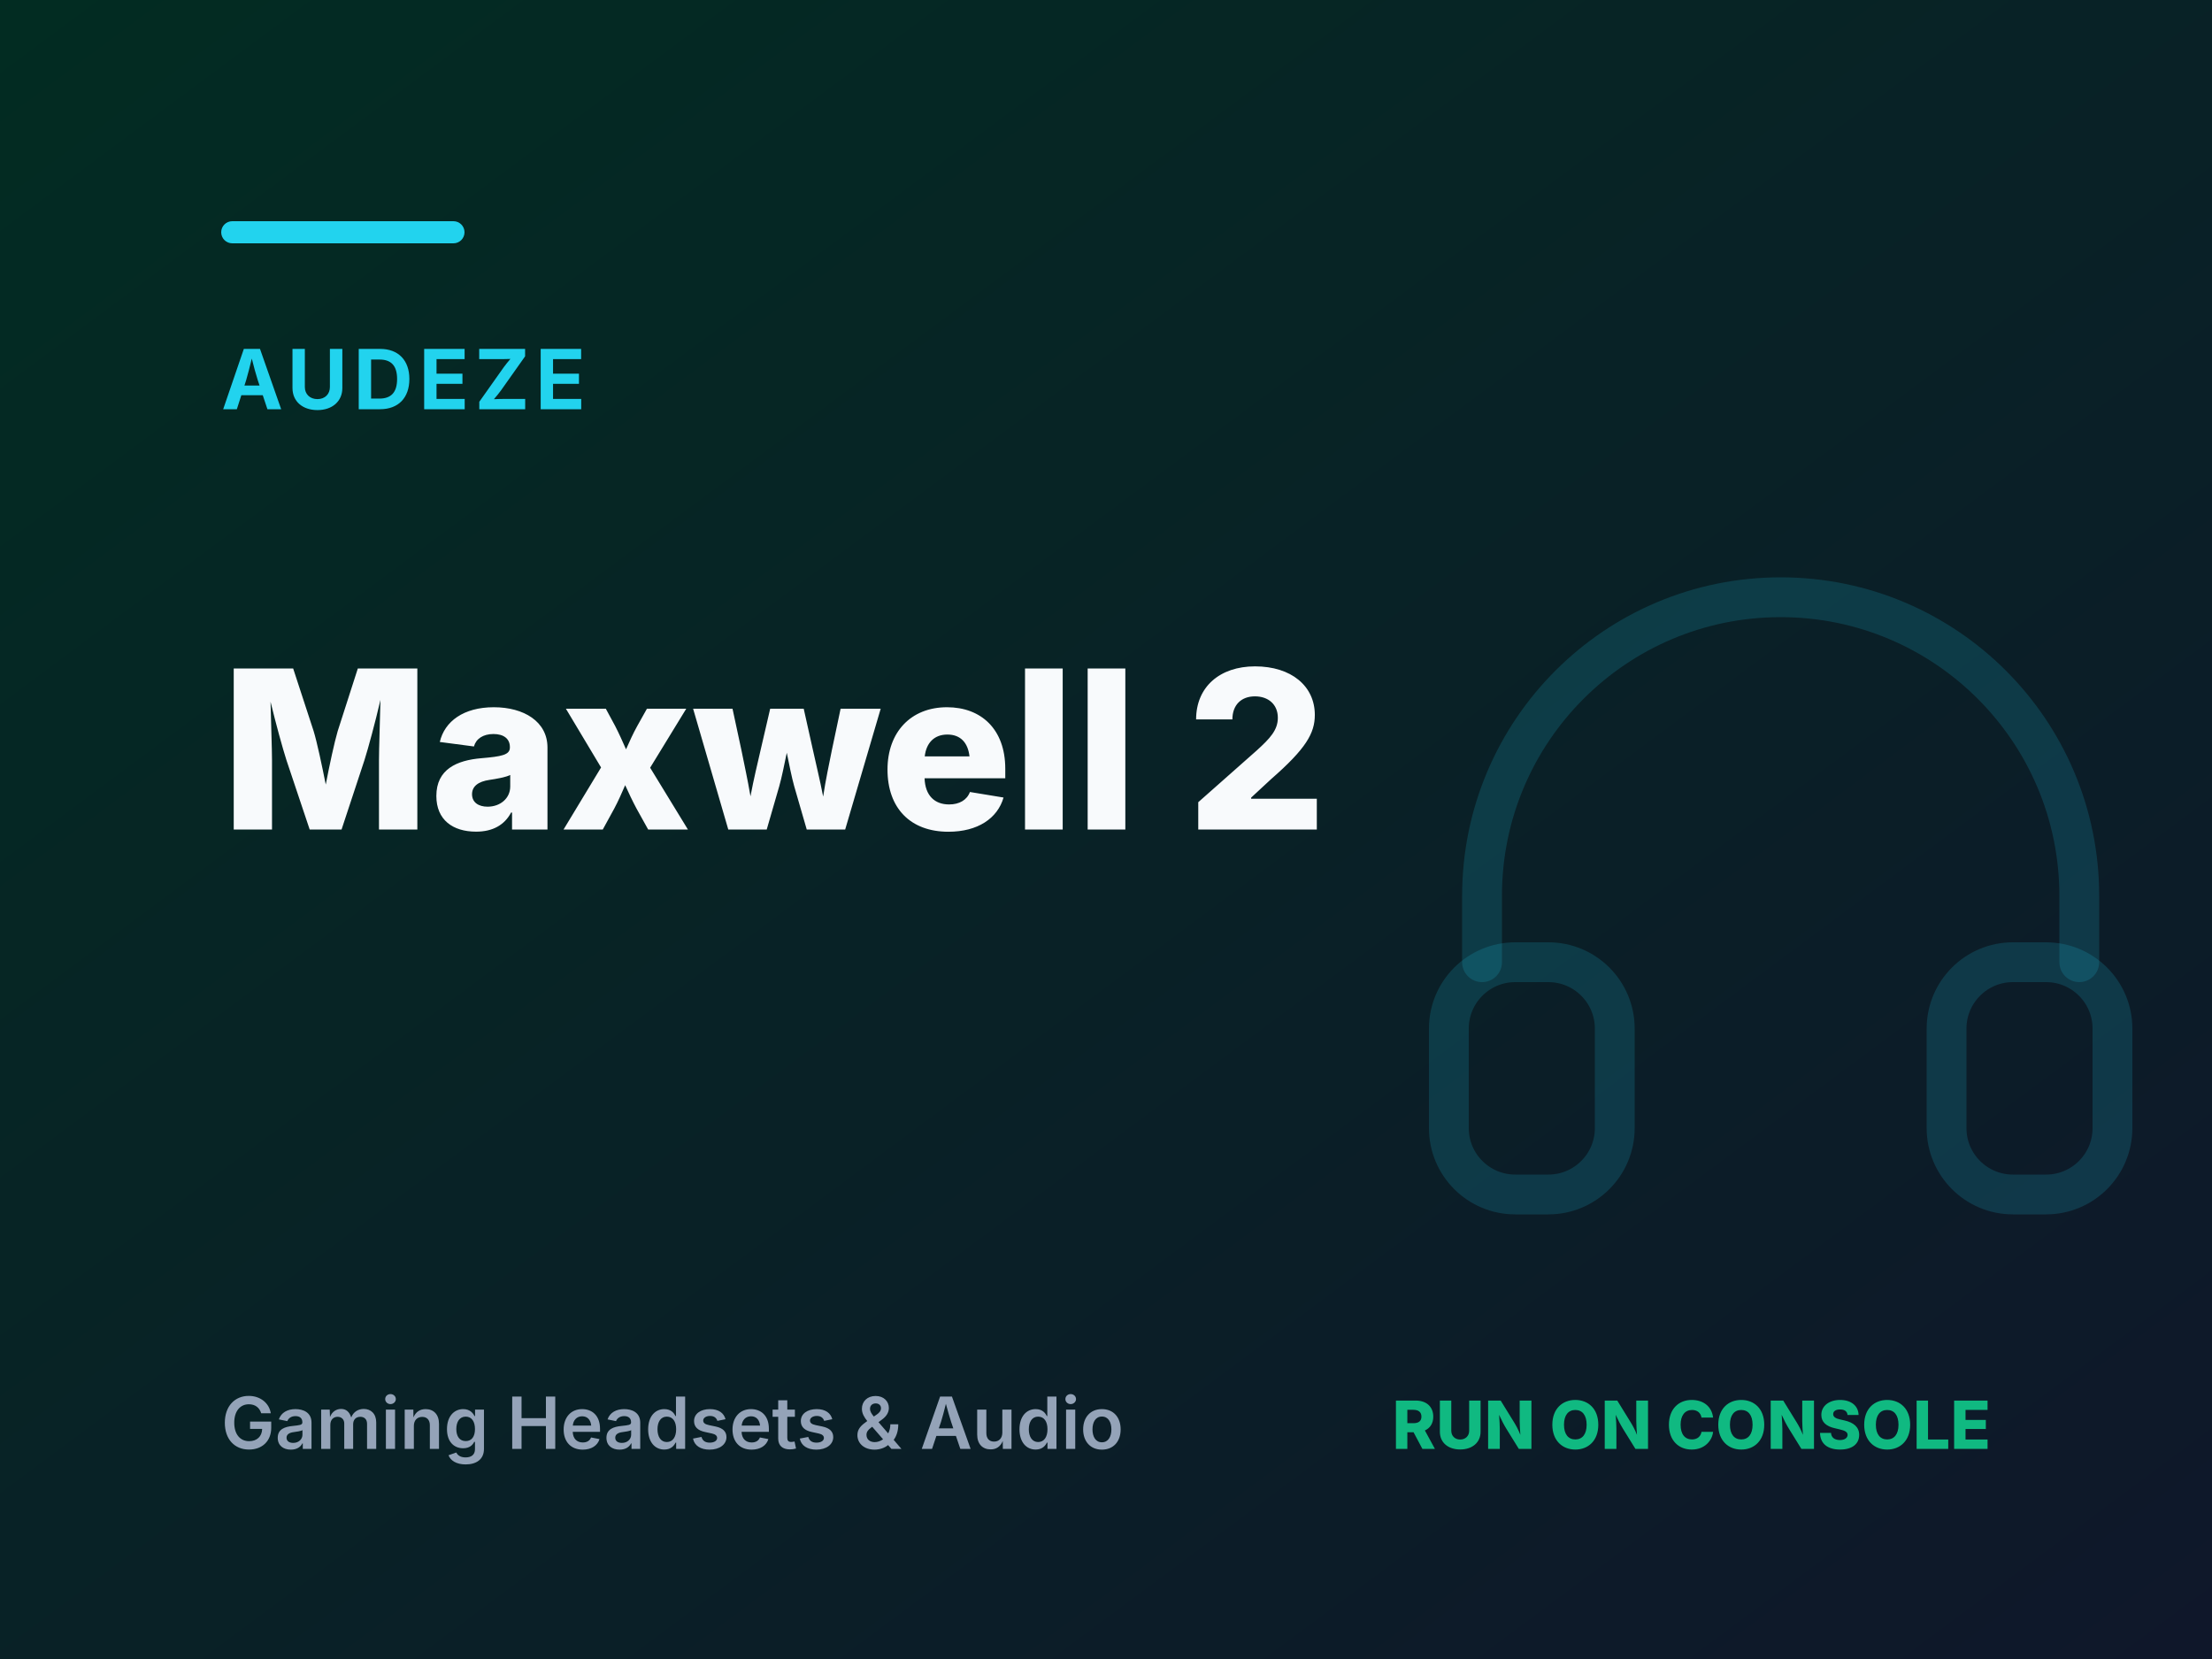
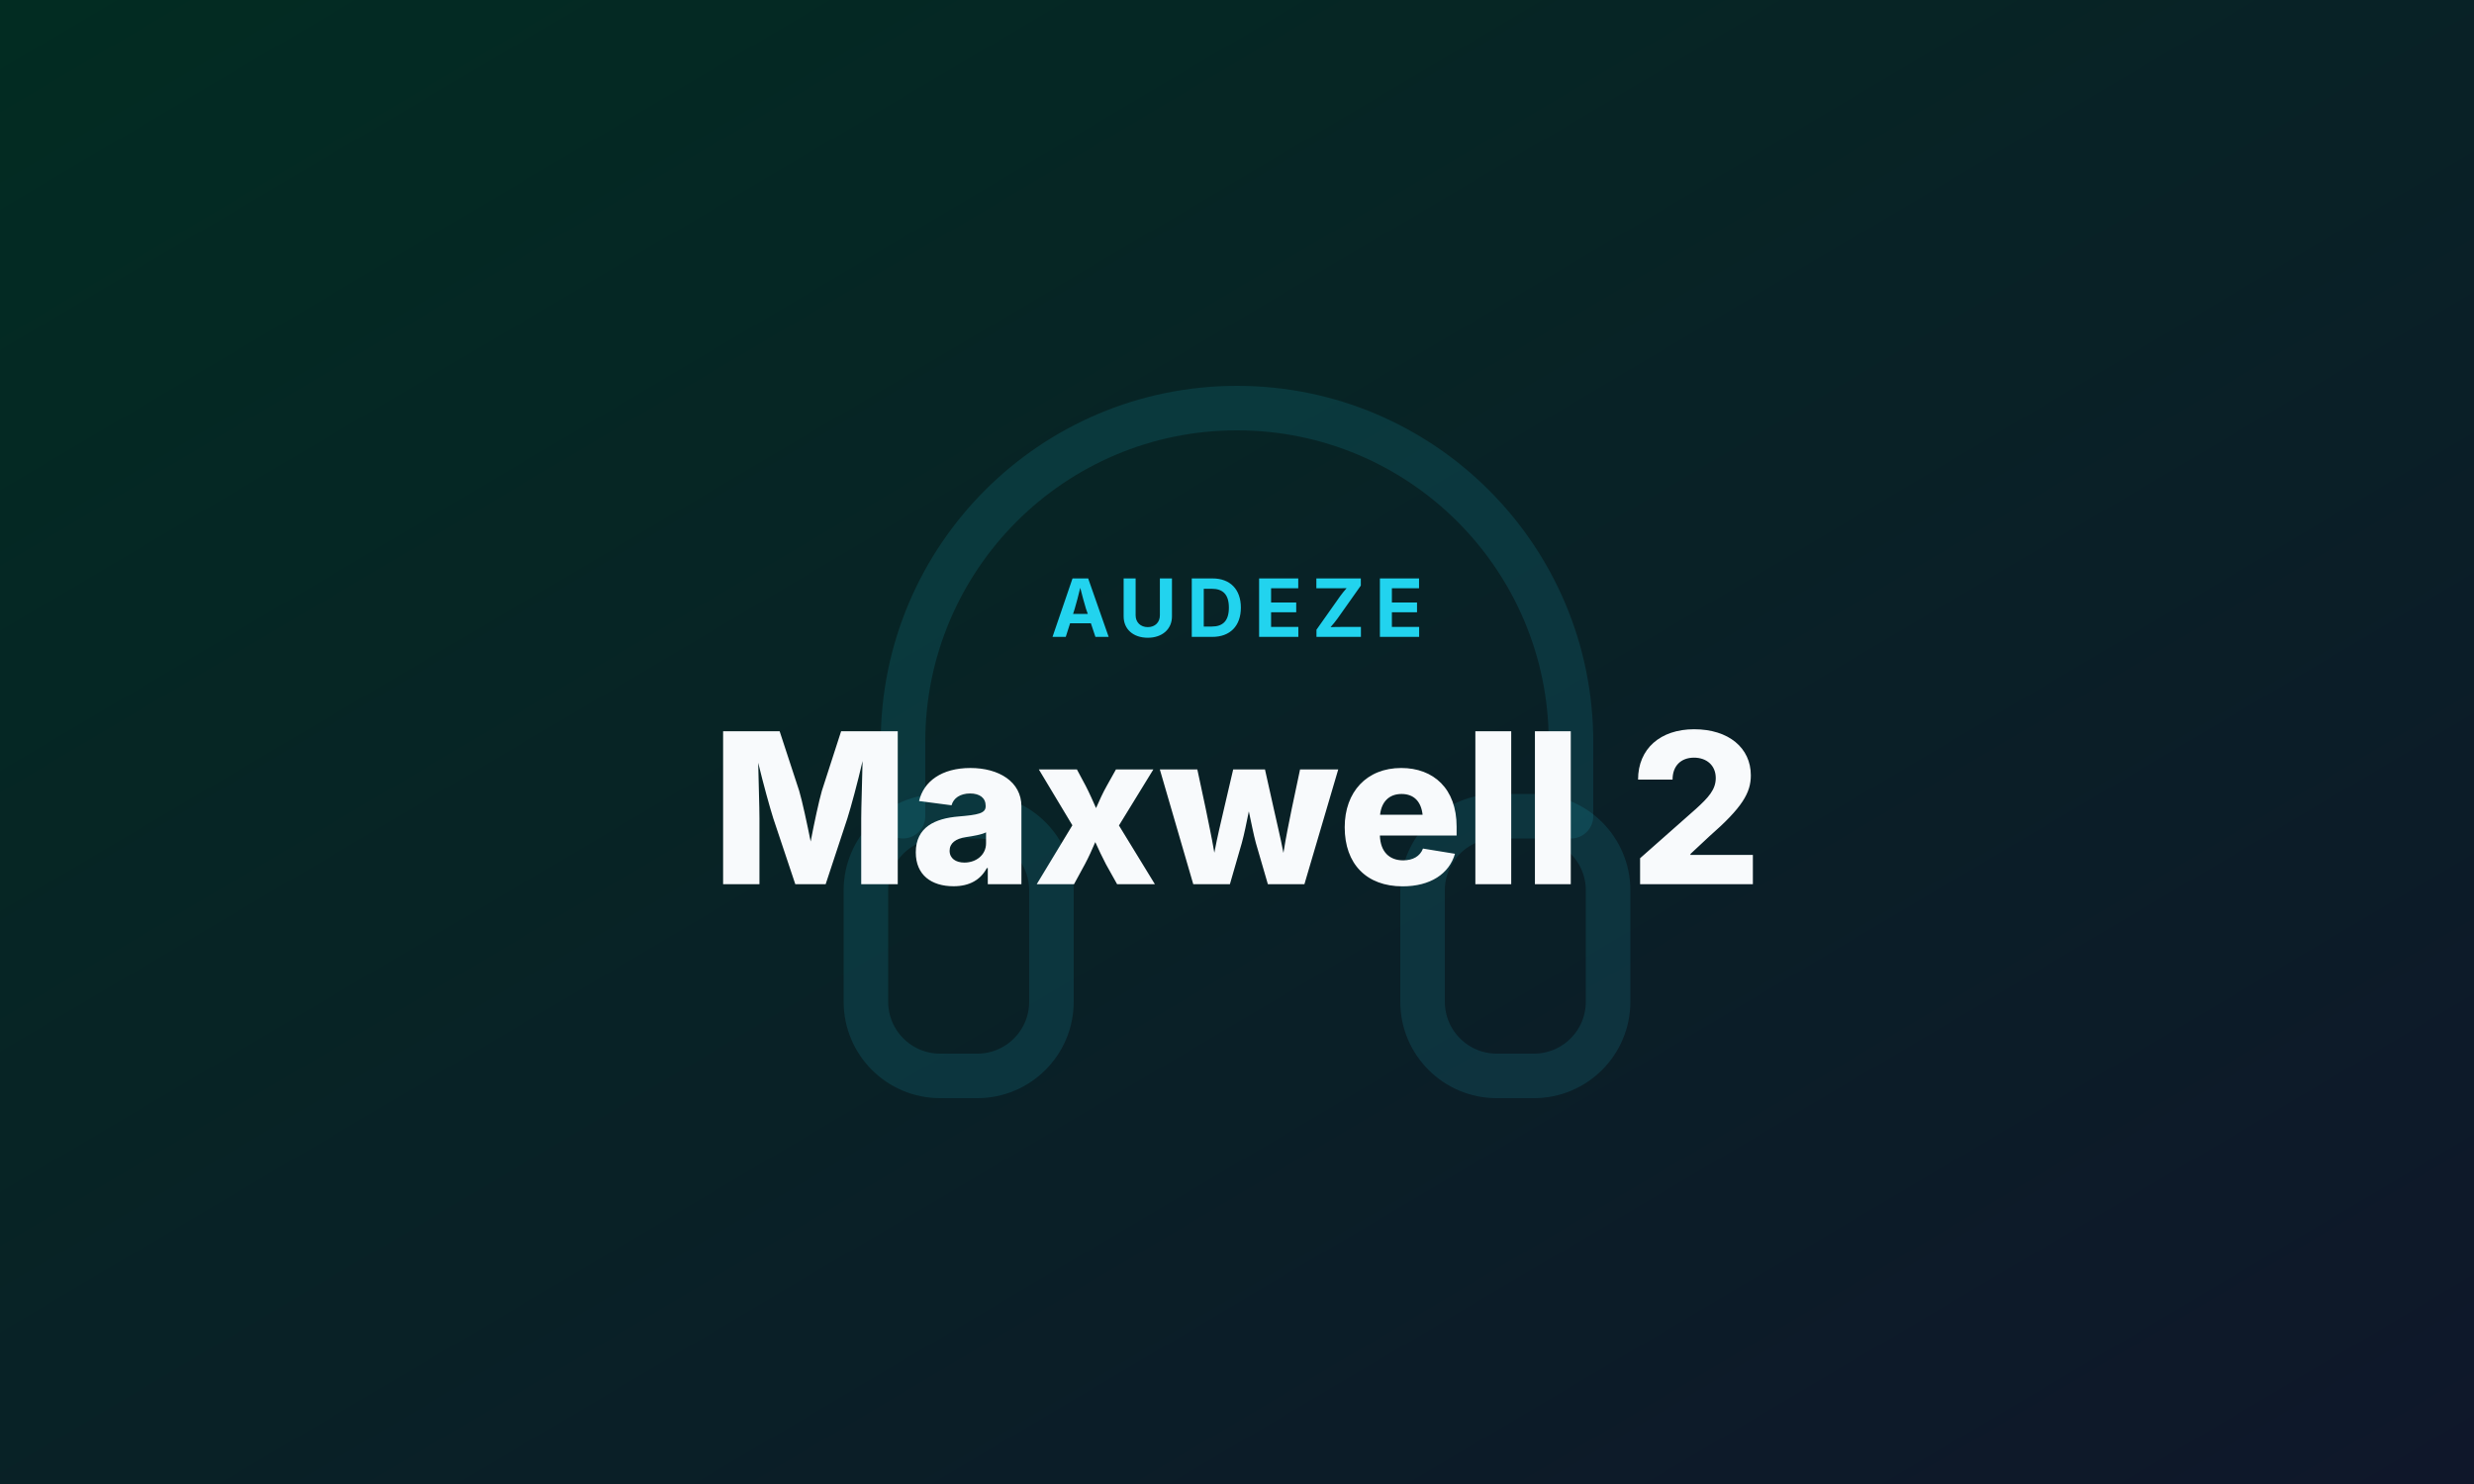
- <svg xmlns="http://www.w3.org/2000/svg" viewBox="0 0 400 300" width="400" height="300" role="img" aria-label="Audeze Maxwell 2">
+ <svg xmlns="http://www.w3.org/2000/svg" viewBox="0 0 400 240" width="400" height="240" role="img" aria-label="Audeze Maxwell 2">
  <defs>
    <linearGradient id="g" x1="0" y1="0" x2="1" y2="1">
      <stop offset="0" stop-color="#022c22" />
      <stop offset="1" stop-color="#0f172a" />
    </linearGradient>
  </defs>
-   <rect width="400" height="300" fill="url(#g)" />
-   <g transform="translate(250 90) scale(6)" fill="none" stroke="#22d3ee" stroke-opacity=".16" stroke-width="1.2" stroke-linecap="round" stroke-linejoin="round">
+   <rect width="400" height="240" fill="url(#g)" />
+   <g transform="translate(128 48) scale(6)" fill="none" stroke="#22d3ee" stroke-opacity=".12" stroke-width="1.2" stroke-linecap="round" stroke-linejoin="round">
    <path d="M3 14v-2a9 9 0 0 1 18 0v2" />
    <rect x="2" y="14" width="5" height="7" rx="2" />
    <rect x="17" y="14" width="5" height="7" rx="2" />
  </g>
-   <rect x="40" y="40" width="44" height="4" rx="2" fill="#22d3ee" />
-   <text x="40" y="74" font-family="Inter,Segoe UI,Arial,sans-serif" font-size="15" font-weight="700" fill="#22d3ee" letter-spacing="1">AUDEZE</text>
-   <text font-family="Outfit,Inter,Segoe UI,Arial,sans-serif" font-size="40" font-weight="800" fill="#f8fafc">
-     <tspan x="40" y="150">Maxwell 2</tspan>
+   <text x="200" y="103" text-anchor="middle" font-family="Inter,Segoe UI,Arial,sans-serif" font-size="13" font-weight="700" fill="#22d3ee" letter-spacing="1.5">AUDEZE</text>
+   <text text-anchor="middle" font-family="Outfit,Inter,Segoe UI,Arial,sans-serif" font-size="34" font-weight="800" fill="#f8fafc">
+     <tspan x="200" y="143">Maxwell 2</tspan>
  </text>
-   <text x="40" y="262" font-family="Inter,Segoe UI,Arial,sans-serif" font-size="13" font-weight="600" fill="#94a3b8">Gaming Headsets &amp; Audio</text>
-   <text x="360" y="262" text-anchor="end" font-family="Inter,Segoe UI,Arial,sans-serif" font-size="12" font-weight="800" fill="#10b981">RUN ON CONSOLE</text>
</svg>
